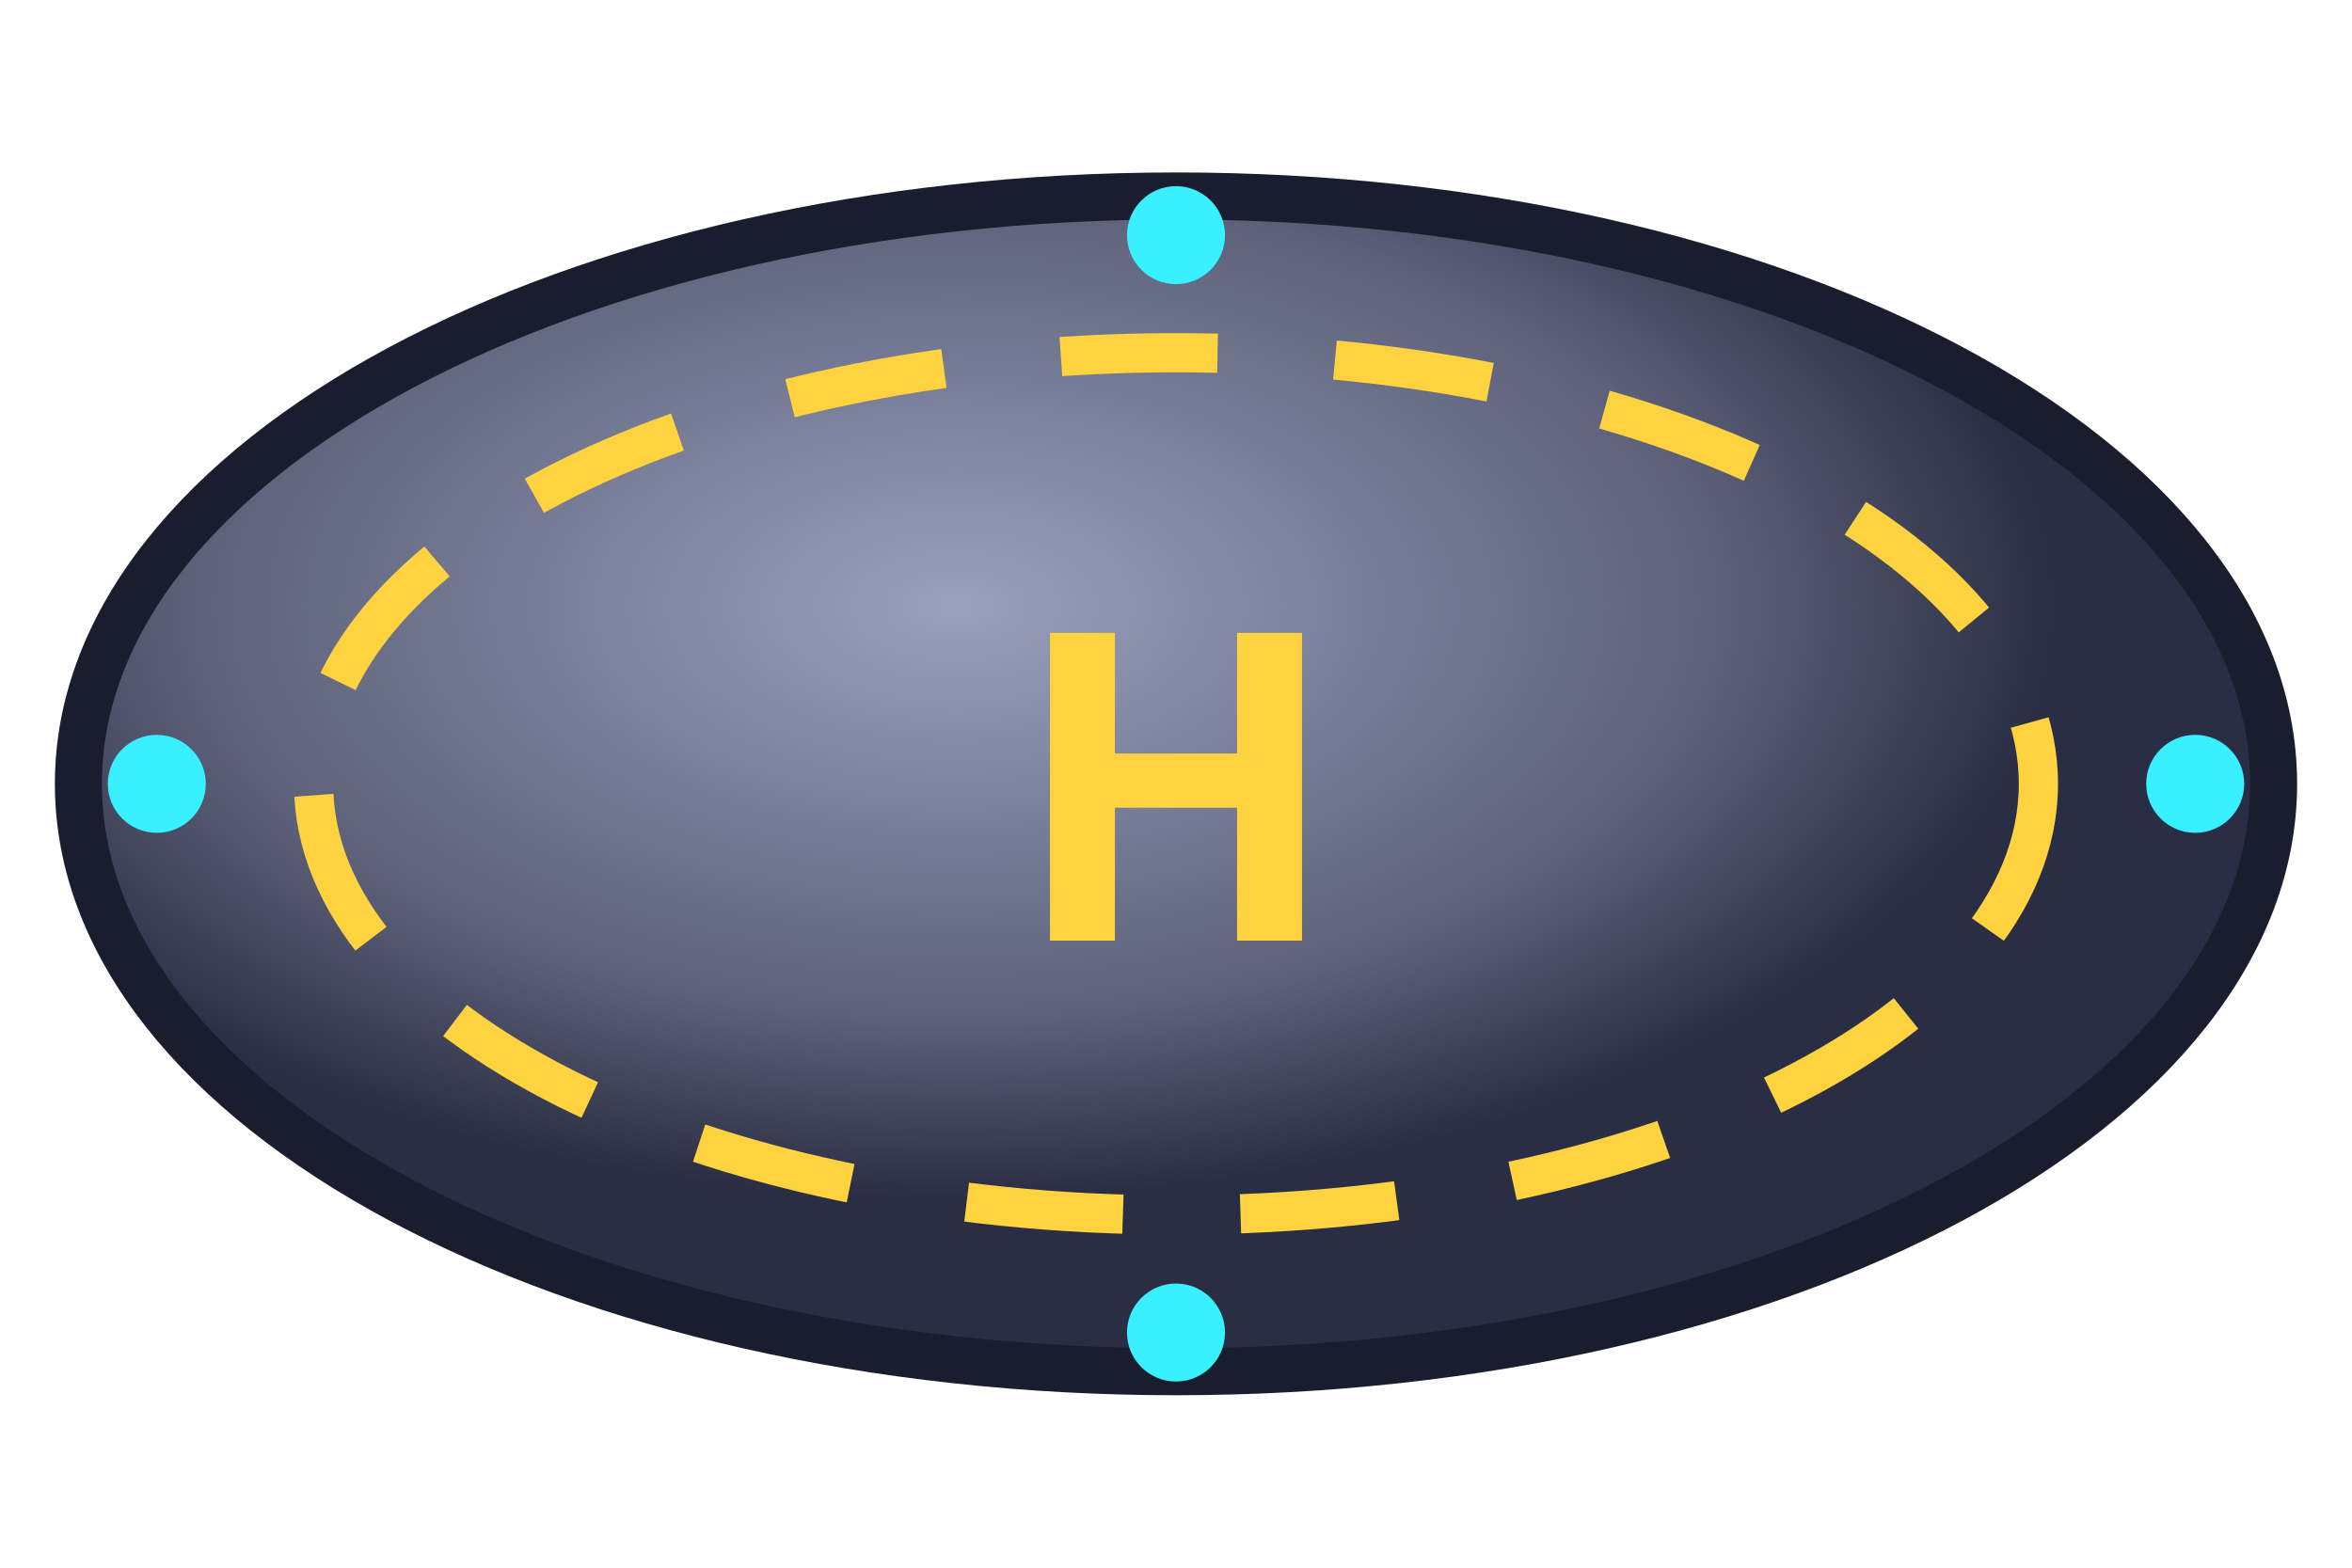
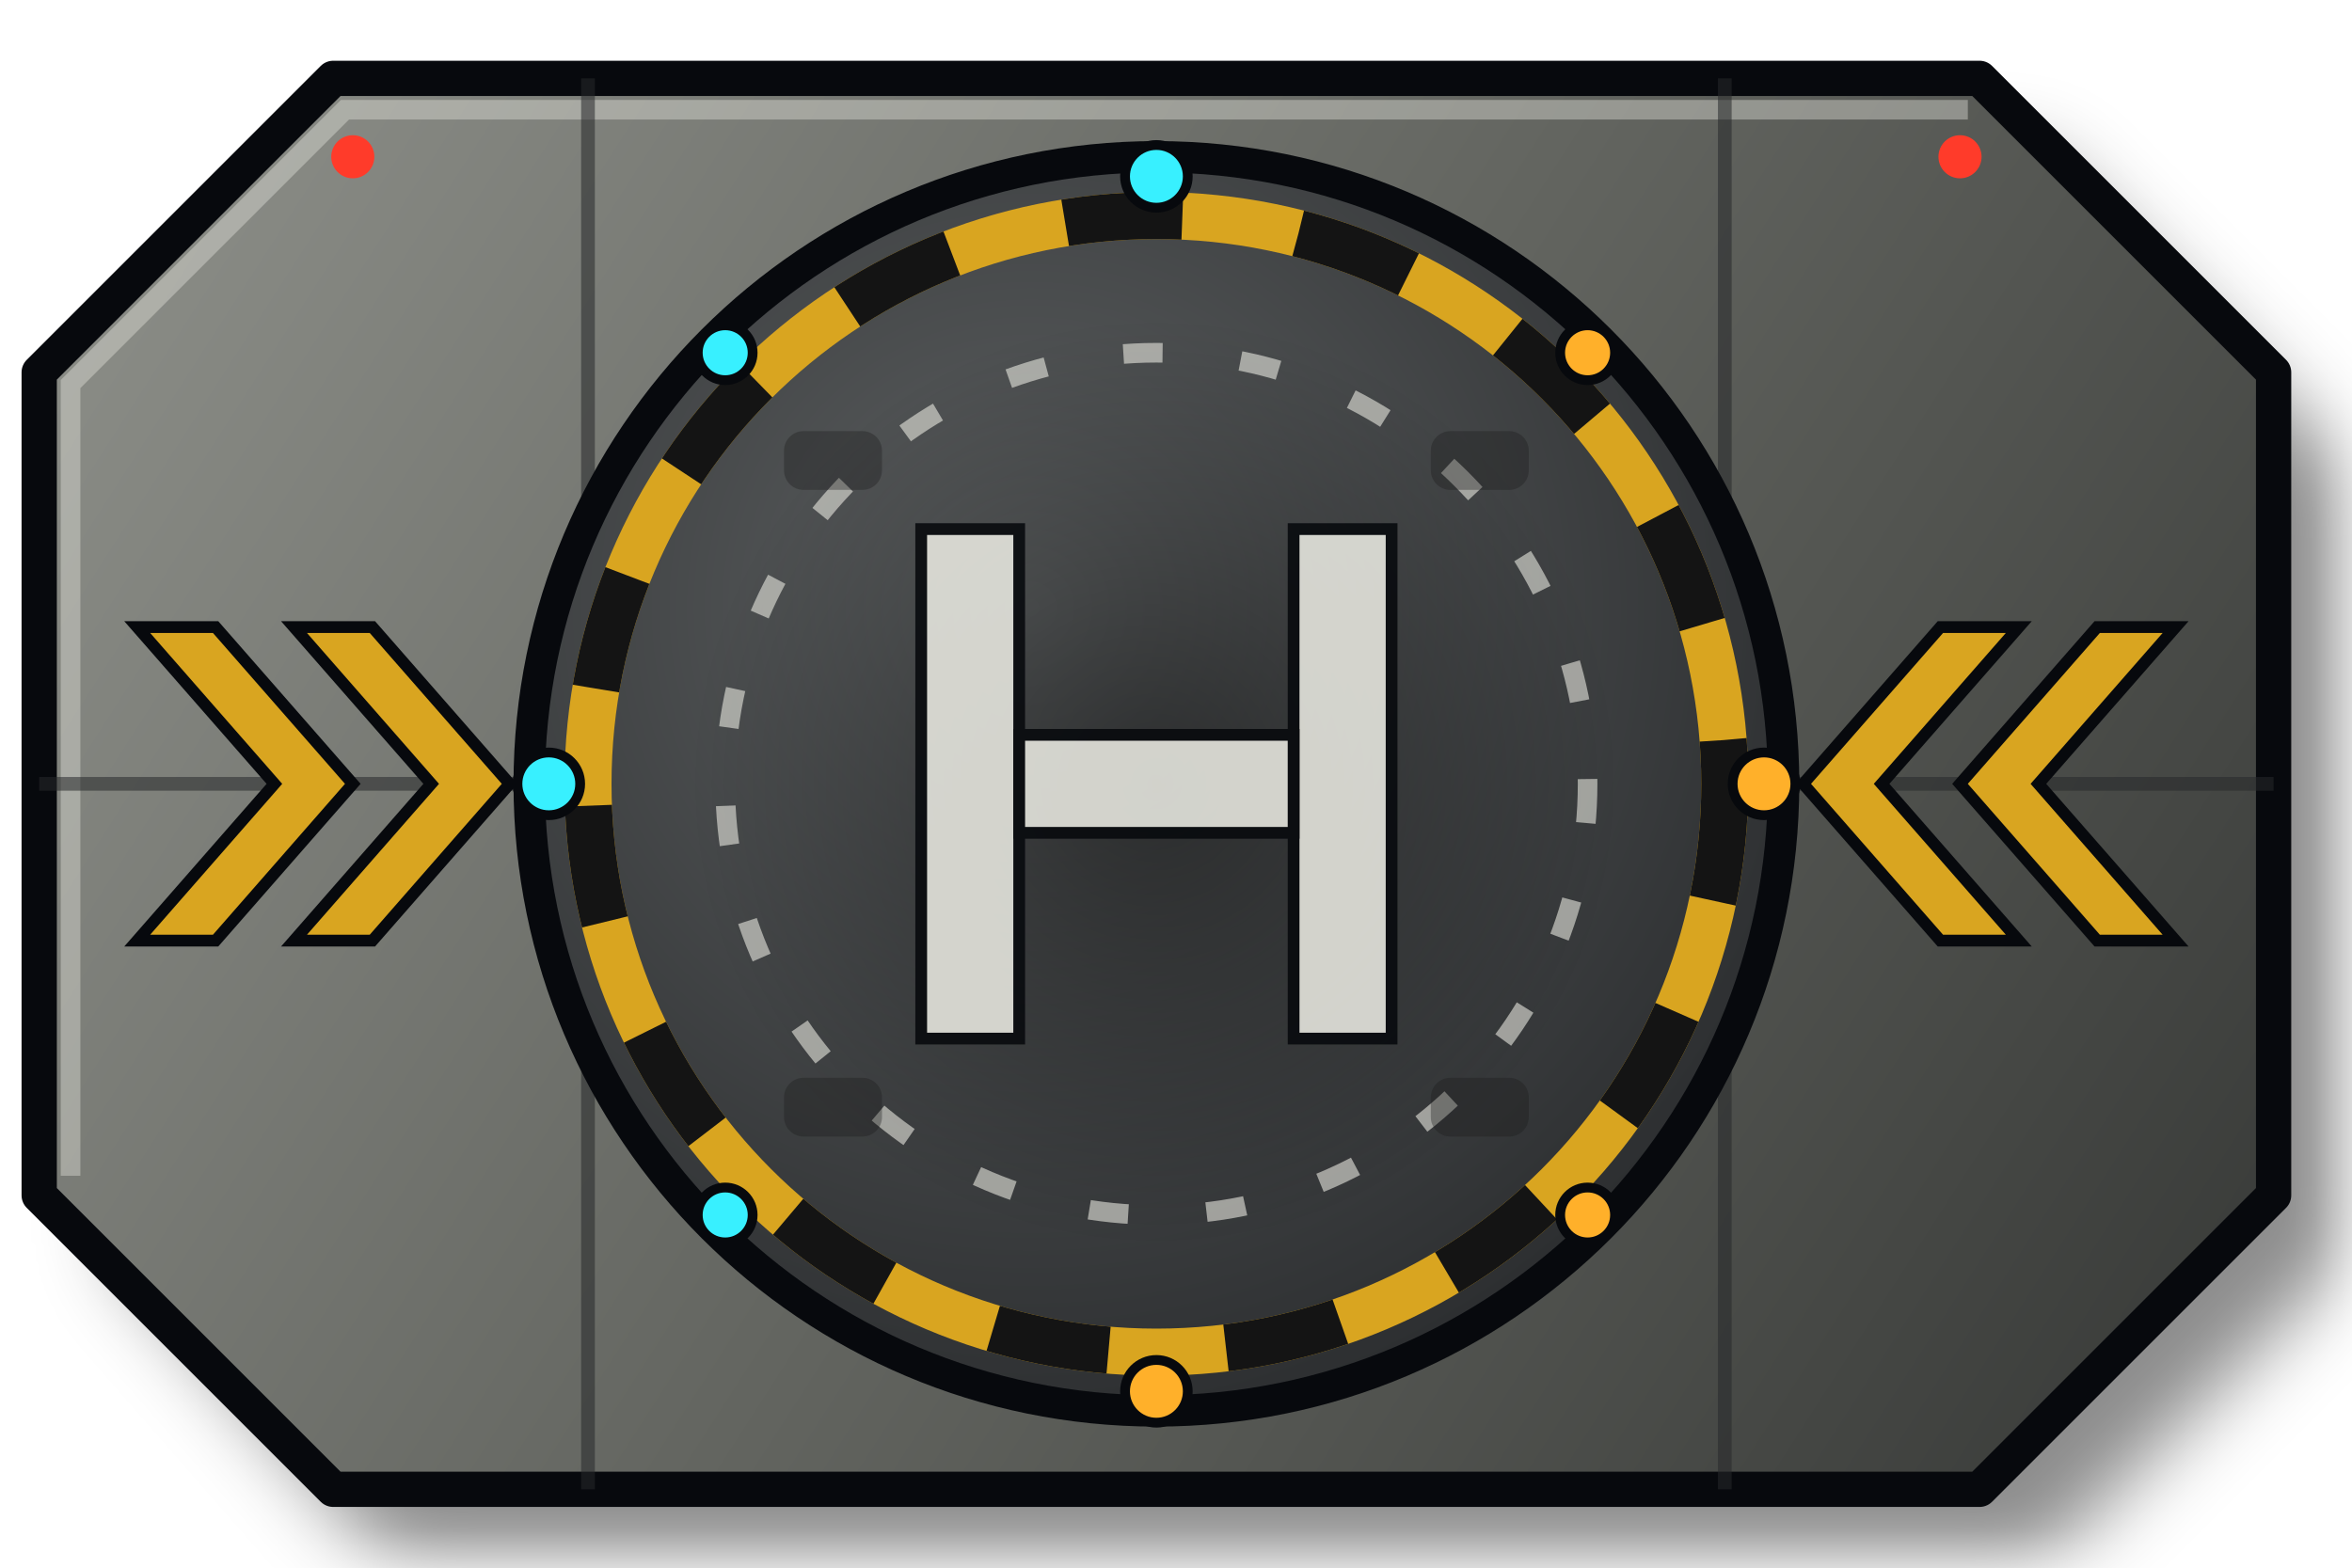
<svg xmlns="http://www.w3.org/2000/svg" viewBox="0 0 120 80">
  <defs>
-     <radialGradient id="pd-floor" cx="0.4" cy="0.35">
-       <stop offset="0" stop-color="#9aa0bd" />
-       <stop offset="0.7" stop-color="#5c6078" />
-       <stop offset="1" stop-color="#2a2e44" />
+     <filter id="pd-blur" x="-20%" y="-30%" width="140%" height="160%">
+       <feGaussianBlur stdDeviation="2" />
+     </filter>
+     <linearGradient id="pd-floor" gradientUnits="userSpaceOnUse" x1="4" y1="4" x2="116" y2="76">
+       <stop offset="0" stop-color="#8e908a" />
+       <stop offset="0.5" stop-color="#62645f" />
+       <stop offset="1" stop-color="#363836" />
+     </linearGradient>
+     <radialGradient id="pd-ring" cx="0.4" cy="0.36" r="0.7">
+       <stop offset="0" stop-color="#5c5f60" />
+       <stop offset="1" stop-color="#2a2c2e" />
+     </radialGradient>
+     <radialGradient id="pd-burn" r="0.5">
+       <stop offset="0" stop-color="#000" stop-opacity="0.45" />
+       <stop offset="1" stop-color="#000" stop-opacity="0" />
    </radialGradient>
  </defs>
-   <ellipse cx="60" cy="40" rx="56" ry="30" fill="url(#pd-floor)" stroke="#1a1d2e" stroke-width="2.4" />
-   <ellipse cx="60" cy="40" rx="44" ry="22" fill="none" stroke="#ffd23f" stroke-width="2" stroke-dasharray="8 6" />
-   <g fill="#38f0ff">
-     <circle cx="8" cy="40" r="2.5" />
-     <circle cx="112" cy="40" r="2.5" />
-     <circle cx="60" cy="12" r="2.5" />
-     <circle cx="60" cy="68" r="2.5" />
+   <path d="M20 8 L104 8 L120 24 L120 64 L104 80 L20 80 L6 64 L6 24 Z" fill="#000" opacity="0.45" filter="url(#pd-blur)" />
+   <path d="M17 4 L101 4 L116 19 L116 61 L101 76 L17 76 L2 61 L2 19 Z" fill="url(#pd-floor)" stroke="#07090d" stroke-width="1.8" stroke-linejoin="round" />
+   <path d="M3.6 60 L3.6 19.6 L17.6 5.6 L100.4 5.6" fill="none" stroke="#e6e6de" stroke-width="1" opacity="0.4" />
+   <path d="M2 40 L116 40 M30 4 L30 76 M88 4 L88 76" stroke="#26282a" stroke-width="0.7" opacity="0.55" />
+   <g fill="#d9a520" stroke="#07090d" stroke-width="0.6">
+     <path d="M7 32 L14 40 L7 48 L11 48 L18 40 L11 32 Z" />
+     <path d="M15 32 L22 40 L15 48 L19 48 L26 40 L19 32 Z" />
+     <path d="M111 32 L104 40 L111 48 L107 48 L100 40 L107 32 Z" />
+     <path d="M103 32 L96 40 L103 48 L99 48 L92 40 L99 32 Z" />
  </g>
-   <text x="60" y="48" text-anchor="middle" font-family="sans-serif" font-weight="800" font-size="22" fill="#ffd23f">H</text>
+   <circle cx="59" cy="40" r="32" fill="url(#pd-ring)" stroke="#07090d" stroke-width="1.6" />
+   <circle cx="59" cy="40" r="29" fill="none" stroke="#d9a520" stroke-width="2.4" />
+   <circle cx="59" cy="40" r="29" fill="none" stroke="#141414" stroke-width="2.4" stroke-dasharray="6 6" />
+   <circle cx="59" cy="40" r="24" fill="url(#pd-burn)" />
+   <circle cx="59" cy="40" r="22" fill="none" stroke="#e8e8e0" stroke-width="1" opacity="0.6" stroke-dasharray="2 4" />
+   <g fill="#e8e8e0" opacity="0.88" stroke="#07090d" stroke-width="0.6">
+     <rect x="47" y="27" width="5" height="26" />
+     <rect x="66" y="27" width="5" height="26" />
+     <rect x="52" y="37.5" width="14" height="5" />
+   </g>
+   <g fill="#1a1a1a" opacity="0.35">
+     <rect x="40" y="22" width="5" height="3" rx="1" />
+     <rect x="73" y="22" width="5" height="3" rx="1" />
+     <rect x="40" y="55" width="5" height="3" rx="1" />
+     <rect x="73" y="55" width="5" height="3" rx="1" />
+   </g>
+   <g fill="#38f0ff" stroke="#07090d" stroke-width="0.5">
+     <circle cx="59" cy="9" r="1.6" />
+     <circle cx="37" cy="18" r="1.4" />
+     <circle cx="28" cy="40" r="1.6" />
+     <circle cx="37" cy="62" r="1.4" />
+   </g>
+   <g fill="#ffb02a" stroke="#07090d" stroke-width="0.5">
+     <circle cx="59" cy="71" r="1.6" />
+     <circle cx="81" cy="18" r="1.4" />
+     <circle cx="90" cy="40" r="1.6" />
+     <circle cx="81" cy="62" r="1.4" />
+   </g>
+   <circle cx="18" cy="8" r="1.1" fill="#ff3b2a" />
+   <circle cx="100" cy="8" r="1.1" fill="#ff3b2a" />
</svg>
